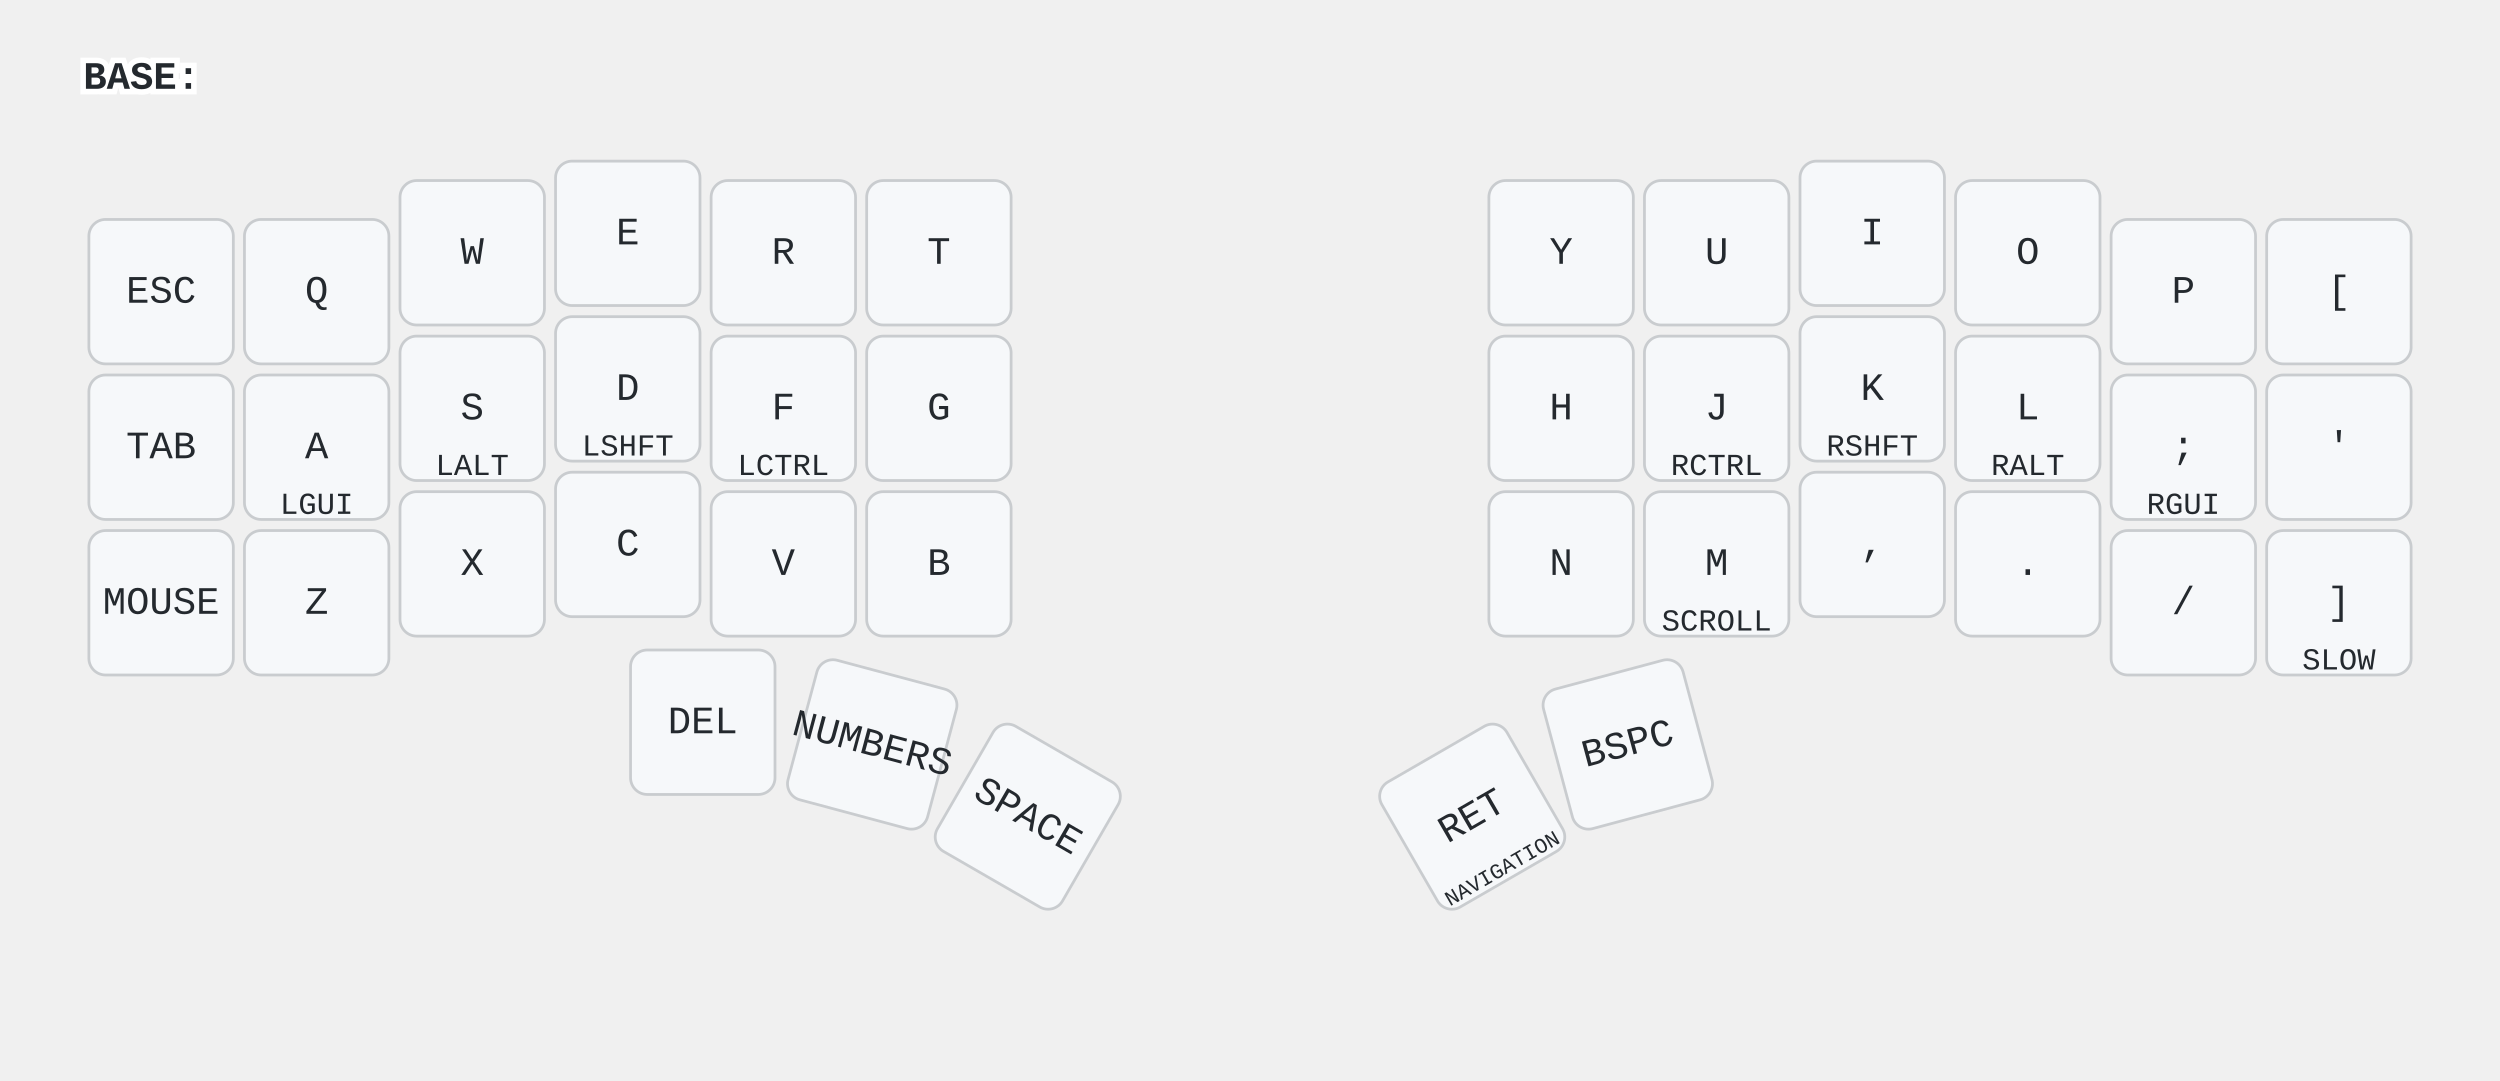
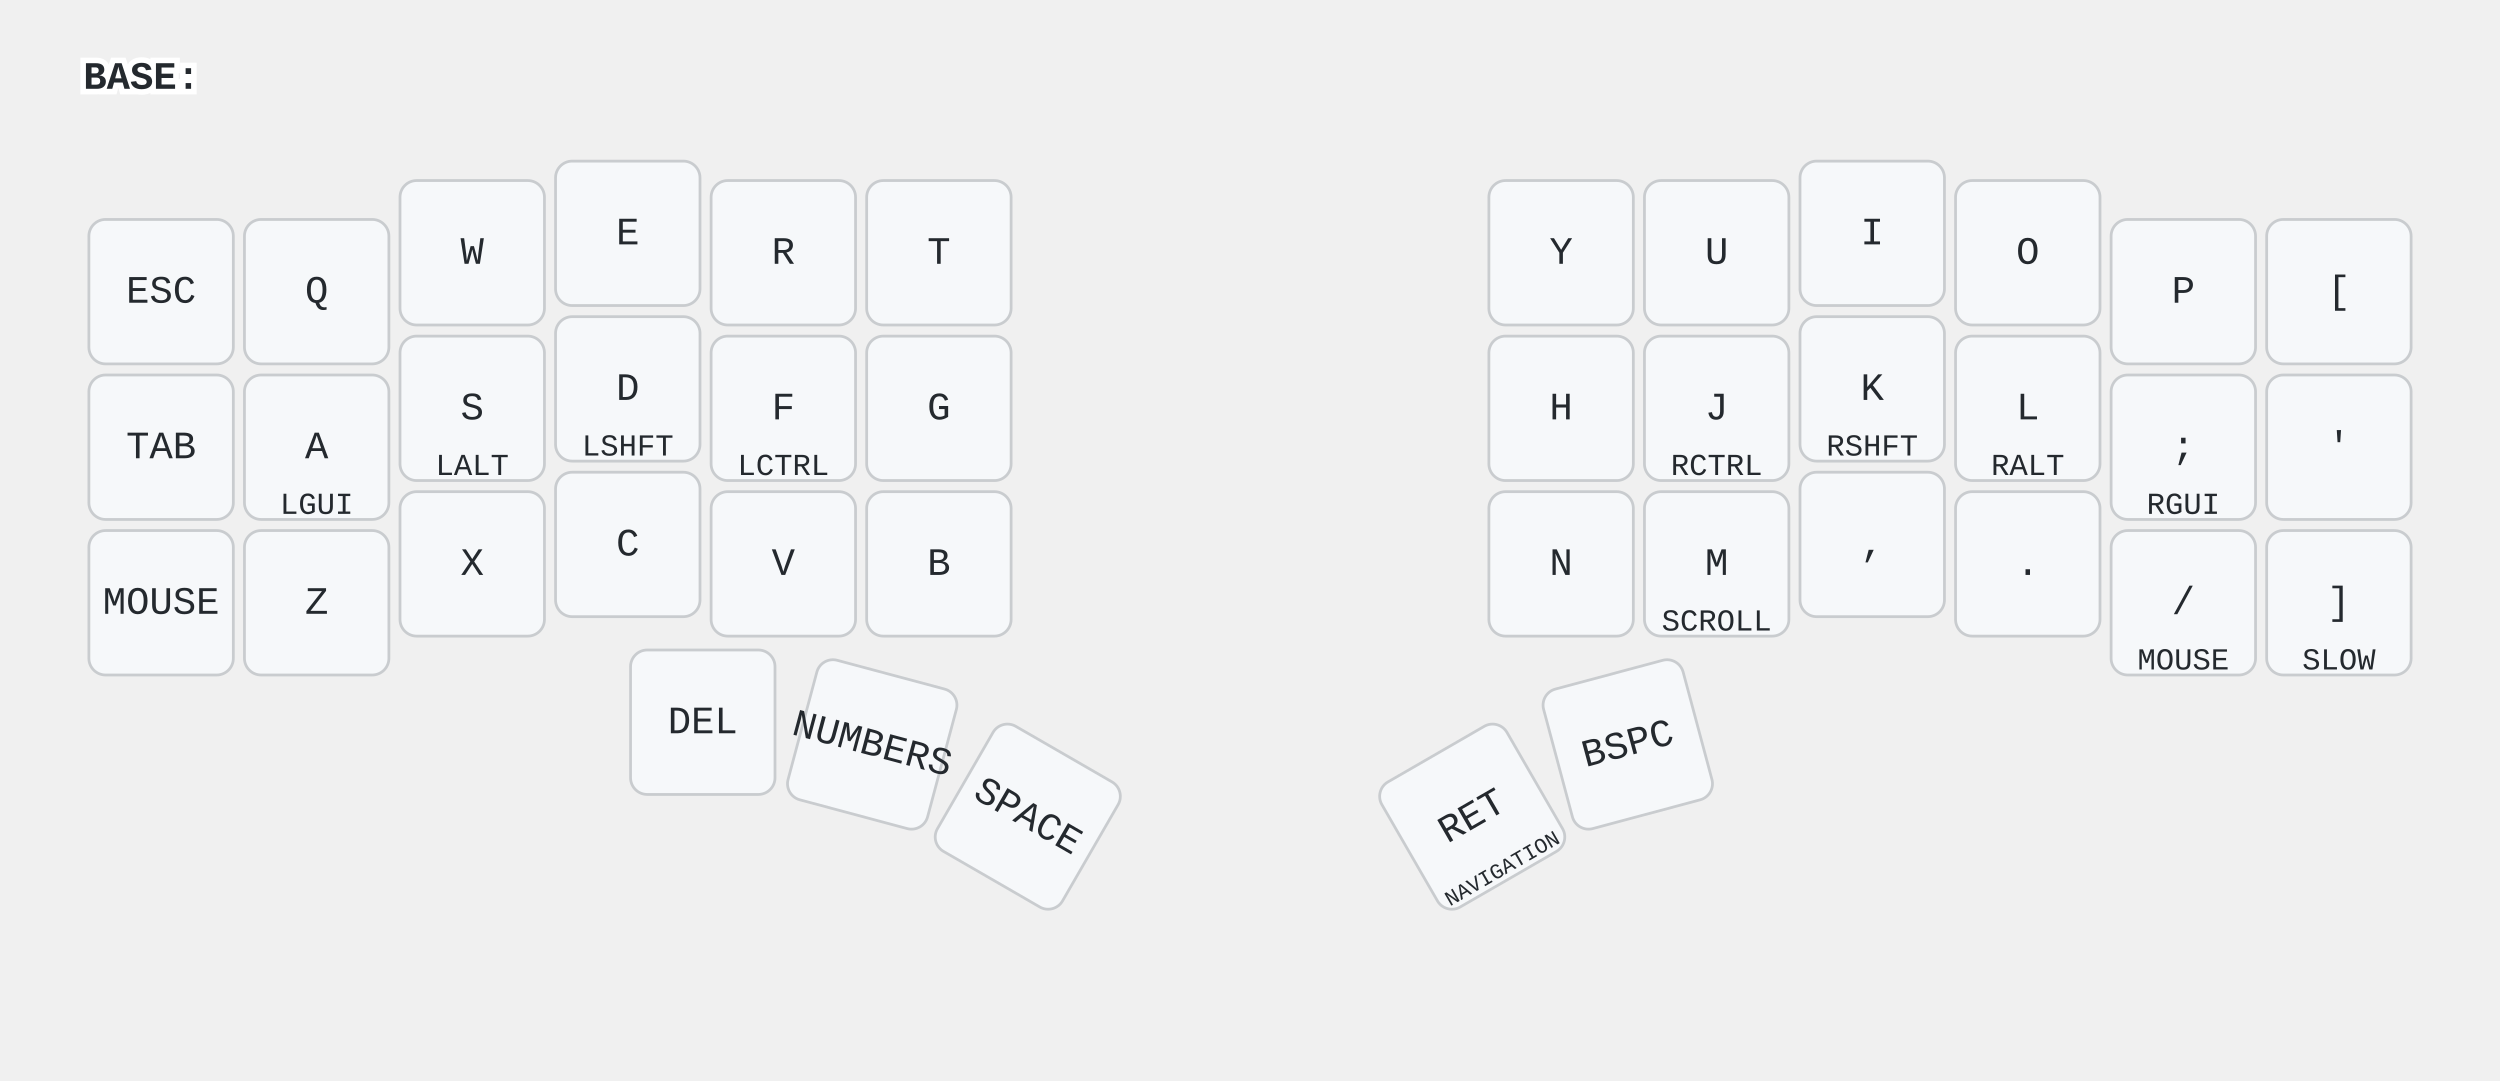
<svg xmlns="http://www.w3.org/2000/svg" width="900" height="389" viewBox="0 0 900 389" class="keymap">
  <style>/* inherit to force styles through use tags */
svg path {
    fill: inherit;
}

/* font and background color specifications */
svg.keymap {
    font-family: SFMono-Regular,Consolas,Liberation Mono,Menlo,monospace;
    font-size: 14px;
    font-kerning: normal;
    text-rendering: optimizeLegibility;
    fill: #24292e;
}

/* default key styling */
rect.key {
    fill: #f6f8fa;
}

rect.key, rect.combo {
    stroke: #c9cccf;
    stroke-width: 1;
}

/* default key side styling, only used is draw_key_sides is set */
rect.side {
    filter: brightness(90%);
}

/* color accent for combo boxes */
rect.combo, rect.combo-separate {
    fill: #cdf;
}

/* color accent for held keys */
rect.held, rect.combo.held {
    fill: #fdd;
}

/* color accent for ghost (optional) keys */
rect.ghost, rect.combo.ghost {
    stroke-dasharray: 4, 4;
    stroke-width: 2;
}

text {
    text-anchor: middle;
    dominant-baseline: middle;
}

/* styling for layer labels */
text.label {
    font-weight: bold;
    text-anchor: start;
    stroke: white;
    stroke-width: 4;
    paint-order: stroke;
}

/* styling for optional footer */
text.footer {
    text-anchor: end;
    dominant-baseline: auto;
    stroke: white;
    stroke-width: 4;
    paint-order: stroke;
}

/* styling for combo tap, and key non-tap label text */
text.combo, text.hold, text.shifted, text.left, text.right {
    font-size: 11px;
}

text.hold {
    text-anchor: middle;
    dominant-baseline: auto;
}

text.shifted {
    text-anchor: middle;
    dominant-baseline: hanging;
}

text.left {
    text-anchor: start;
}

text.right {
    text-anchor: end;
}

text.layer-activator {
    text-decoration: underline;
}

/* styling for hold/shifted label text in combo box */
text.combo.hold, text.combo.shifted, text.combo.left, text.combo.right {
    font-size: 8px;
}

/* lighter symbol for transparent keys */
text.trans {
    fill: #7b7e81;
}

/* styling for combo dendrons */
path.combo {
    stroke-width: 1;
    stroke: gray;
    fill: none;
}

/* Start Tabler Icons Cleanup */
/* cannot use height/width with glyphs */
.icon-tabler &gt; path {
    fill: inherit;
    stroke: inherit;
    stroke-width: 2;
}
/* hide tabler's default box */
.icon-tabler &gt; path[stroke="none"][fill="none"] {
    visibility: hidden;
}
/* End Tabler Icons Cleanup */

@media (prefers-color-scheme: dark) {
svg.keymap { fill: #d1d6db; }
rect.key { fill: #3f4750; }
rect.key, rect.combo { stroke: #60666c; }
rect.combo, rect.combo-separate { fill: #1f3d7a; }
rect.held, rect.combo.held { fill: #854747; }
text.label, text.footer { stroke: black; }
text.trans { fill: #7e8184; }
path.combo { stroke: #7f7f7f; }

}</style>
  <g transform="translate(30, 0)" class="layer-BASE">
    <text x="0" y="28" class="label" id="BASE">BASE:</text>
    <g transform="translate(0, 56)">
      <g transform="translate(28, 49)" class="key keypos-0">
        <rect rx="6" ry="6" x="-26" y="-26" width="52" height="52" class="key" />
        <text x="0" y="0" class="key tap">ESC</text>
      </g>
      <g transform="translate(84, 49)" class="key keypos-1">
        <rect rx="6" ry="6" x="-26" y="-26" width="52" height="52" class="key" />
        <text x="0" y="0" class="key tap">Q</text>
      </g>
      <g transform="translate(140, 35)" class="key keypos-2">
        <rect rx="6" ry="6" x="-26" y="-26" width="52" height="52" class="key" />
        <text x="0" y="0" class="key tap">W</text>
      </g>
      <g transform="translate(196, 28)" class="key keypos-3">
        <rect rx="6" ry="6" x="-26" y="-26" width="52" height="52" class="key" />
        <text x="0" y="0" class="key tap">E</text>
      </g>
      <g transform="translate(252, 35)" class="key keypos-4">
        <rect rx="6" ry="6" x="-26" y="-26" width="52" height="52" class="key" />
        <text x="0" y="0" class="key tap">R</text>
      </g>
      <g transform="translate(308, 35)" class="key keypos-5">
        <rect rx="6" ry="6" x="-26" y="-26" width="52" height="52" class="key" />
        <text x="0" y="0" class="key tap">T</text>
      </g>
      <g transform="translate(532, 35)" class="key keypos-6">
        <rect rx="6" ry="6" x="-26" y="-26" width="52" height="52" class="key" />
        <text x="0" y="0" class="key tap">Y</text>
      </g>
      <g transform="translate(588, 35)" class="key keypos-7">
        <rect rx="6" ry="6" x="-26" y="-26" width="52" height="52" class="key" />
        <text x="0" y="0" class="key tap">U</text>
      </g>
      <g transform="translate(644, 28)" class="key keypos-8">
        <rect rx="6" ry="6" x="-26" y="-26" width="52" height="52" class="key" />
        <text x="0" y="0" class="key tap">I</text>
      </g>
      <g transform="translate(700, 35)" class="key keypos-9">
        <rect rx="6" ry="6" x="-26" y="-26" width="52" height="52" class="key" />
        <text x="0" y="0" class="key tap">O</text>
      </g>
      <g transform="translate(756, 49)" class="key keypos-10">
        <rect rx="6" ry="6" x="-26" y="-26" width="52" height="52" class="key" />
        <text x="0" y="0" class="key tap">P</text>
      </g>
      <g transform="translate(812, 49)" class="key keypos-11">
        <rect rx="6" ry="6" x="-26" y="-26" width="52" height="52" class="key" />
        <text x="0" y="0" class="key tap">[</text>
      </g>
      <g transform="translate(28, 105)" class="key keypos-12">
        <rect rx="6" ry="6" x="-26" y="-26" width="52" height="52" class="key" />
        <text x="0" y="0" class="key tap">TAB</text>
      </g>
      <g transform="translate(84, 105)" class="key keypos-13">
        <rect rx="6" ry="6" x="-26" y="-26" width="52" height="52" class="key" />
        <text x="0" y="0" class="key tap">A</text>
        <text x="0" y="24" class="key hold">LGUI</text>
      </g>
      <g transform="translate(140, 91)" class="key keypos-14">
        <rect rx="6" ry="6" x="-26" y="-26" width="52" height="52" class="key" />
        <text x="0" y="0" class="key tap">S</text>
        <text x="0" y="24" class="key hold">LALT</text>
      </g>
      <g transform="translate(196, 84)" class="key keypos-15">
        <rect rx="6" ry="6" x="-26" y="-26" width="52" height="52" class="key" />
        <text x="0" y="0" class="key tap">D</text>
        <text x="0" y="24" class="key hold">LSHFT</text>
      </g>
      <g transform="translate(252, 91)" class="key keypos-16">
        <rect rx="6" ry="6" x="-26" y="-26" width="52" height="52" class="key" />
        <text x="0" y="0" class="key tap">F</text>
        <text x="0" y="24" class="key hold">LCTRL</text>
      </g>
      <g transform="translate(308, 91)" class="key keypos-17">
        <rect rx="6" ry="6" x="-26" y="-26" width="52" height="52" class="key" />
        <text x="0" y="0" class="key tap">G</text>
      </g>
      <g transform="translate(532, 91)" class="key keypos-18">
        <rect rx="6" ry="6" x="-26" y="-26" width="52" height="52" class="key" />
        <text x="0" y="0" class="key tap">H</text>
      </g>
      <g transform="translate(588, 91)" class="key keypos-19">
        <rect rx="6" ry="6" x="-26" y="-26" width="52" height="52" class="key" />
        <text x="0" y="0" class="key tap">J</text>
        <text x="0" y="24" class="key hold">RCTRL</text>
      </g>
      <g transform="translate(644, 84)" class="key keypos-20">
        <rect rx="6" ry="6" x="-26" y="-26" width="52" height="52" class="key" />
        <text x="0" y="0" class="key tap">K</text>
        <text x="0" y="24" class="key hold">RSHFT</text>
      </g>
      <g transform="translate(700, 91)" class="key keypos-21">
        <rect rx="6" ry="6" x="-26" y="-26" width="52" height="52" class="key" />
        <text x="0" y="0" class="key tap">L</text>
        <text x="0" y="24" class="key hold">RALT</text>
      </g>
      <g transform="translate(756, 105)" class="key keypos-22">
        <rect rx="6" ry="6" x="-26" y="-26" width="52" height="52" class="key" />
        <text x="0" y="0" class="key tap">;</text>
        <text x="0" y="24" class="key hold">RGUI</text>
      </g>
      <g transform="translate(812, 105)" class="key keypos-23">
        <rect rx="6" ry="6" x="-26" y="-26" width="52" height="52" class="key" />
        <text x="0" y="0" class="key tap">'</text>
      </g>
      <g transform="translate(28, 161)" class="key keypos-24">
        <rect rx="6" ry="6" x="-26" y="-26" width="52" height="52" class="key" />
        <text x="0" y="0" class="key tap">MOUSE</text>
      </g>
      <g transform="translate(84, 161)" class="key keypos-25">
        <rect rx="6" ry="6" x="-26" y="-26" width="52" height="52" class="key" />
        <text x="0" y="0" class="key tap">Z</text>
      </g>
      <g transform="translate(140, 147)" class="key keypos-26">
        <rect rx="6" ry="6" x="-26" y="-26" width="52" height="52" class="key" />
        <text x="0" y="0" class="key tap">X</text>
      </g>
      <g transform="translate(196, 140)" class="key keypos-27">
        <rect rx="6" ry="6" x="-26" y="-26" width="52" height="52" class="key" />
        <text x="0" y="0" class="key tap">C</text>
      </g>
      <g transform="translate(252, 147)" class="key keypos-28">
        <rect rx="6" ry="6" x="-26" y="-26" width="52" height="52" class="key" />
        <text x="0" y="0" class="key tap">V</text>
      </g>
      <g transform="translate(308, 147)" class="key keypos-29">
        <rect rx="6" ry="6" x="-26" y="-26" width="52" height="52" class="key" />
        <text x="0" y="0" class="key tap">B</text>
      </g>
      <g transform="translate(532, 147)" class="key keypos-30">
        <rect rx="6" ry="6" x="-26" y="-26" width="52" height="52" class="key" />
        <text x="0" y="0" class="key tap">N</text>
      </g>
      <g transform="translate(588, 147)" class="key keypos-31">
        <rect rx="6" ry="6" x="-26" y="-26" width="52" height="52" class="key" />
        <text x="0" y="0" class="key tap">M</text>
        <text x="0" y="24" class="key hold">SCROLL</text>
      </g>
      <g transform="translate(644, 140)" class="key keypos-32">
        <rect rx="6" ry="6" x="-26" y="-26" width="52" height="52" class="key" />
        <text x="0" y="0" class="key tap">,</text>
      </g>
      <g transform="translate(700, 147)" class="key keypos-33">
        <rect rx="6" ry="6" x="-26" y="-26" width="52" height="52" class="key" />
        <text x="0" y="0" class="key tap">.</text>
      </g>
      <g transform="translate(756, 161)" class="key keypos-34">
        <rect rx="6" ry="6" x="-26" y="-26" width="52" height="52" class="key" />
        <text x="0" y="0" class="key tap">/</text>
+         <text x="0" y="24" class="key hold">MOUSE</text>
      </g>
      <g transform="translate(812, 161)" class="key keypos-35">
        <rect rx="6" ry="6" x="-26" y="-26" width="52" height="52" class="key" />
        <text x="0" y="0" class="key tap">]</text>
        <text x="0" y="24" class="key hold">SLOW</text>
      </g>
      <g transform="translate(223, 204)" class="key keypos-36">
        <rect rx="6" ry="6" x="-26" y="-26" width="52" height="52" class="key" />
        <text x="0" y="0" class="key tap">DEL</text>
      </g>
      <g transform="translate(284, 212) rotate(15.0)" class="key keypos-37">
        <rect rx="6" ry="6" x="-26" y="-26" width="52" height="52" class="key" />
        <text x="0" y="0" class="key tap">NUMBERS</text>
      </g>
      <g transform="translate(340, 238) rotate(30.0)" class="key keypos-38">
        <rect rx="6" ry="6" x="-26" y="-26" width="52" height="52" class="key" />
        <text x="0" y="0" class="key tap">SPACE</text>
      </g>
      <g transform="translate(500, 238) rotate(-30.0)" class="key keypos-39">
        <rect rx="6" ry="6" x="-26" y="-26" width="52" height="52" class="key" />
        <text x="0" y="0" class="key tap">RET</text>
        <text x="0" y="24" class="key hold">
          <tspan style="font-size: 70%">NAVIGATION</tspan>
        </text>
      </g>
      <g transform="translate(556, 212) rotate(-15.0)" class="key keypos-40">
        <rect rx="6" ry="6" x="-26" y="-26" width="52" height="52" class="key" />
        <text x="0" y="0" class="key tap">BSPC</text>
      </g>
    </g>
  </g>
</svg>
